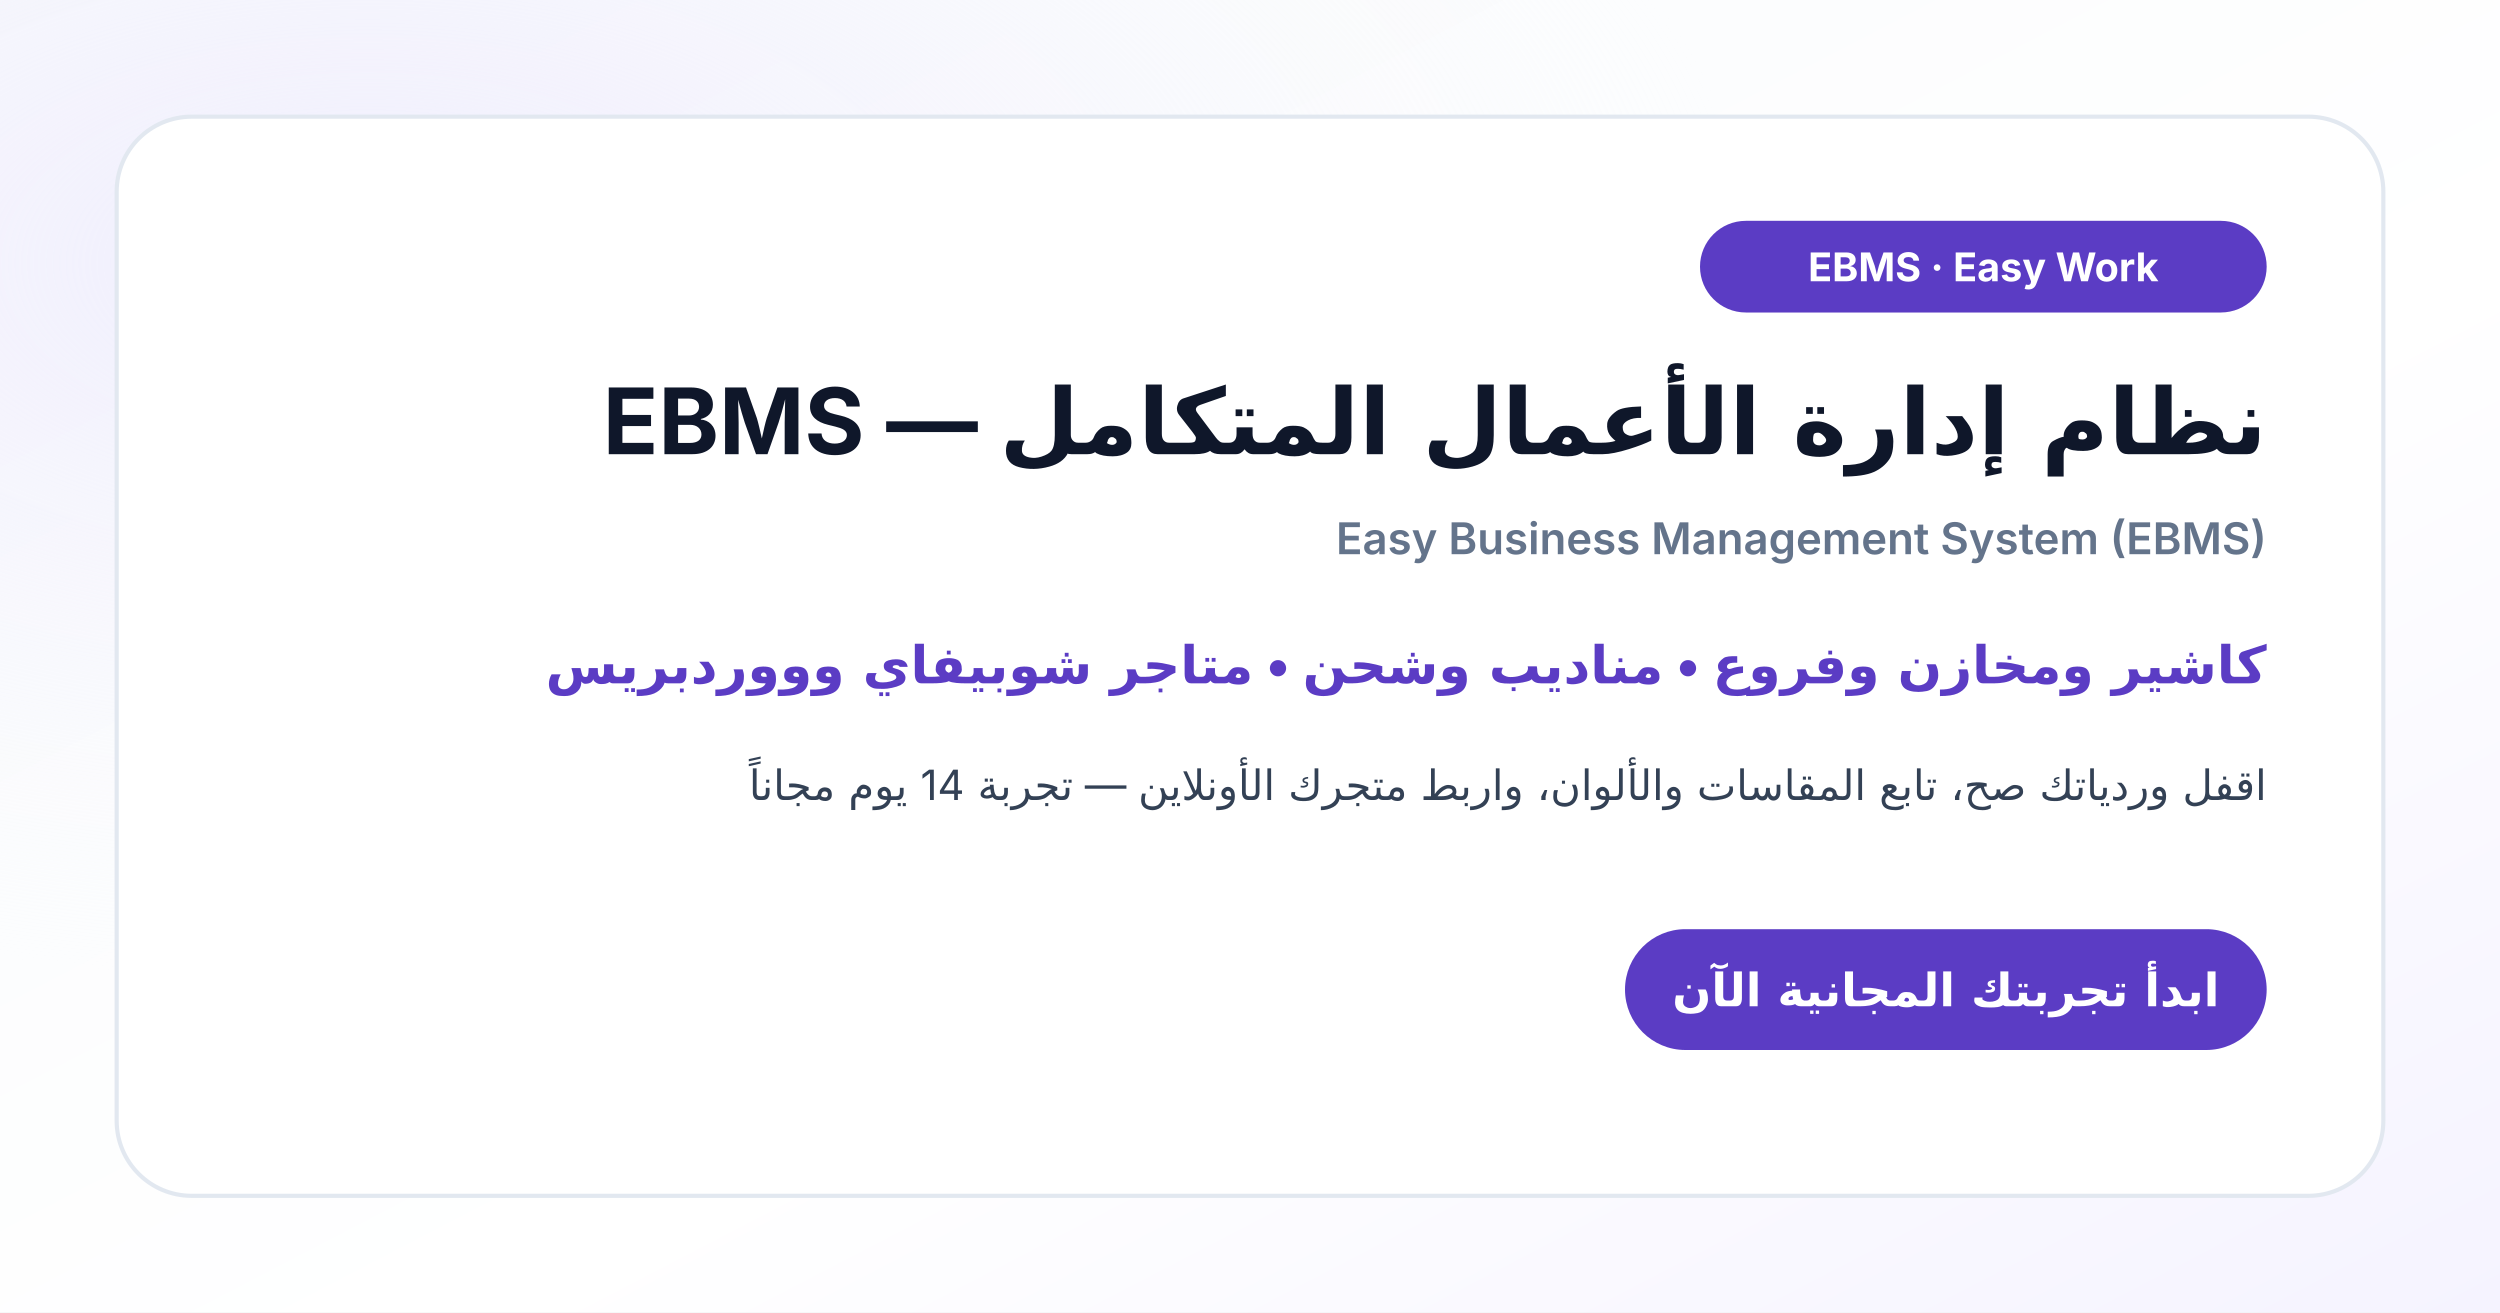
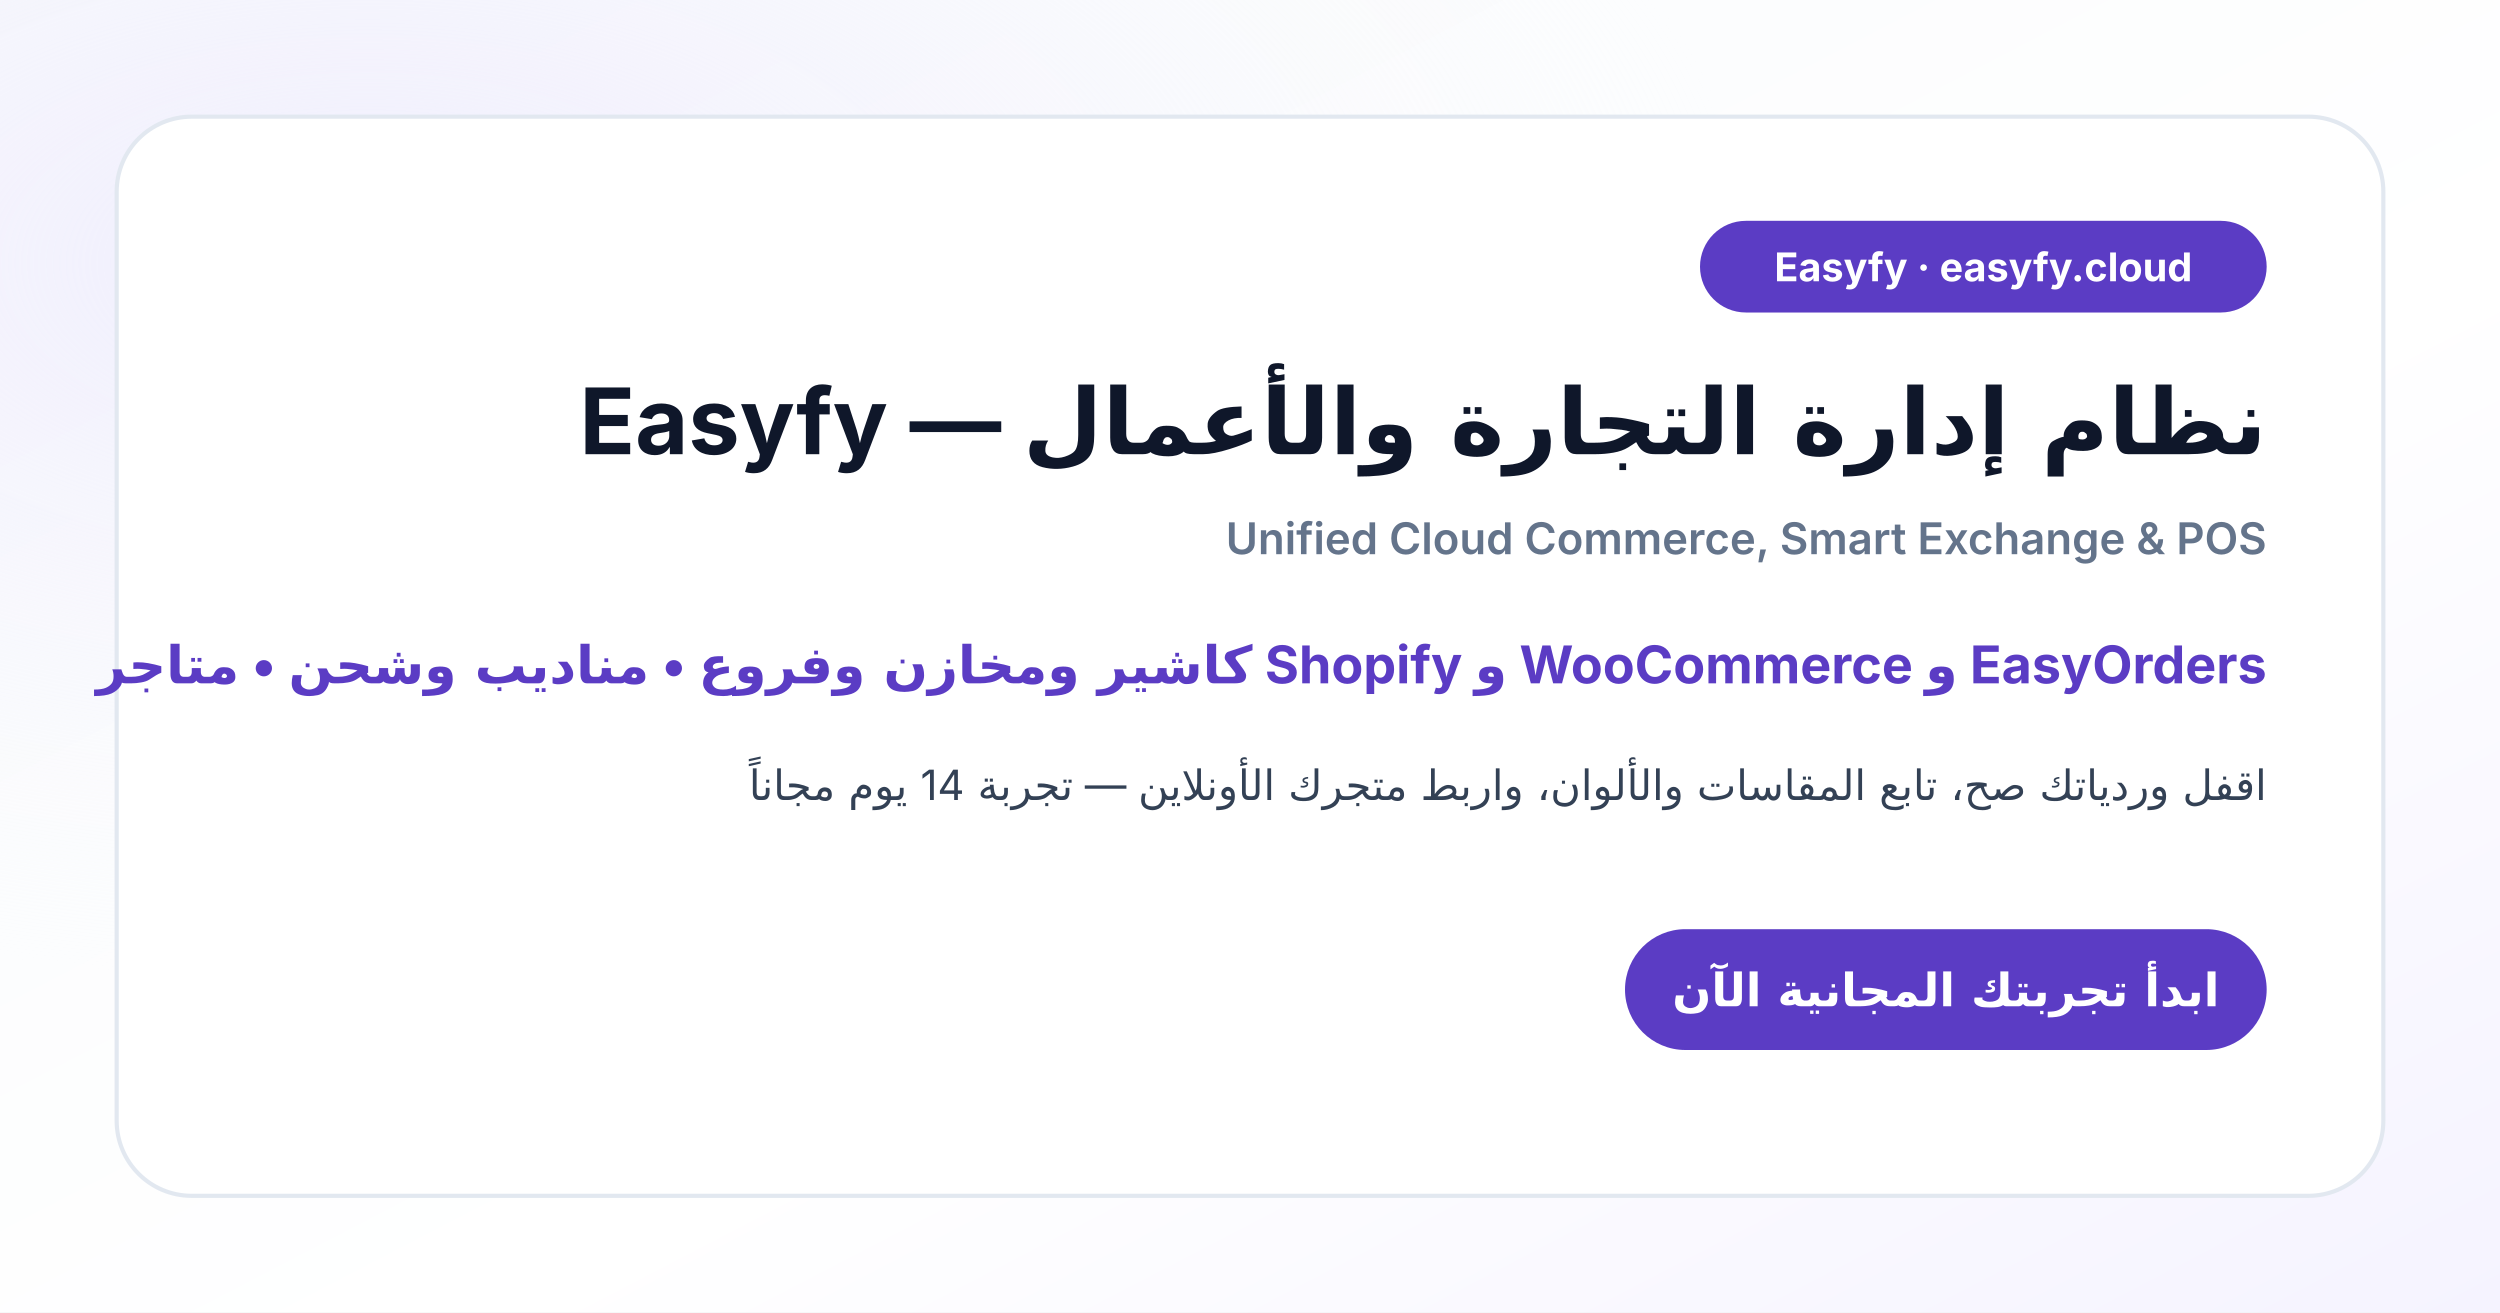
<svg xmlns="http://www.w3.org/2000/svg" width="1200" height="630" viewBox="0 0 1200 630" dir="rtl">
  <defs>
    <linearGradient id="bg" x1="0%" y1="0%" x2="100%" y2="100%">
      <stop offset="0%" stop-color="#F8FAFC" />
      <stop offset="60%" stop-color="#FFFFFF" />
      <stop offset="100%" stop-color="#F5F3FF" />
    </linearGradient>
    <radialGradient id="glow" cx="15%" cy="20%" r="55%">
      <stop offset="0%" stop-color="#EDE9FE" stop-opacity="0.85" />
      <stop offset="100%" stop-color="#F8FAFC" stop-opacity="0" />
    </radialGradient>
  </defs>
  <rect width="1200" height="630" fill="url(#bg)" />
  <rect width="1200" height="630" fill="url(#glow)" />
  <rect x="56" y="56" width="1088" height="518" rx="36" fill="#FFFFFF" stroke="#E2E8F0" stroke-width="2" />
  <rect x="816" y="106" width="272" height="44" rx="22" fill="#5B3CC4" />
-   <text x="952" y="135" text-anchor="middle" fill="#FFFFFF" font-family="system-ui, -apple-system, sans-serif" font-size="19" font-weight="bold">EBMS · Easy Work</text>
-   <text x="1088" y="218" text-anchor="end" fill="#0F172A" font-family="system-ui, -apple-system, sans-serif" font-size="44" font-weight="bold">EBMS — نظام إدارة الأعمال المتكامل</text>
-   <text x="1088" y="266" text-anchor="end" fill="#64748B" font-family="system-ui, -apple-system, sans-serif" font-size="21" font-weight="600">Easy Business Management System (EBMS)</text>
-   <text x="1088" y="328" text-anchor="end" fill="#5B3CC4" font-family="system-ui, -apple-system, sans-serif" font-size="25" font-weight="bold">كاشير ومخازن وفروع • مناديب وشحن • متاجر شوبيفاي وووردبريس</text>
+   <text x="952" y="135" text-anchor="middle" fill="#FFFFFF" font-family="system-ui, -apple-system, sans-serif" font-size="19" font-weight="bold">Easyfy · easyfy.cloud</text>
+   <text x="1088" y="218" text-anchor="end" fill="#0F172A" font-family="system-ui, -apple-system, sans-serif" font-size="44" font-weight="bold">Easyfy — نظام إدارة التجارة والأعمال</text>
+   <text x="1088" y="266" text-anchor="end" fill="#64748B" font-family="system-ui, -apple-system, sans-serif" font-size="21" font-weight="600">Unified Cloud Commerce, Smart Exchange &amp; POS</text>
+   <text x="1088" y="328" text-anchor="end" fill="#5B3CC4" font-family="system-ui, -apple-system, sans-serif" font-size="25" font-weight="bold">كاشير ومخازن وفروع • مناديب وشحن • متاجر Shopify و WooCommerce و EasyOrders</text>
  <text x="1088" y="384" text-anchor="end" fill="#334155" font-family="system-ui, -apple-system, sans-serif" font-size="20">اقفل وردياتك صح، تابع المقاسات والألوان، واربط متجرك الأونلاين — تجربة 14 يوم مجاناً</text>
  <rect x="780" y="446" width="308" height="58" rx="29" fill="#5B3CC4" />
  <text x="934" y="483" text-anchor="middle" fill="#FFFFFF" font-family="system-ui, -apple-system, sans-serif" font-size="22" font-weight="bold">ابدأ تجربتك المجانية الآن</text>
</svg>
